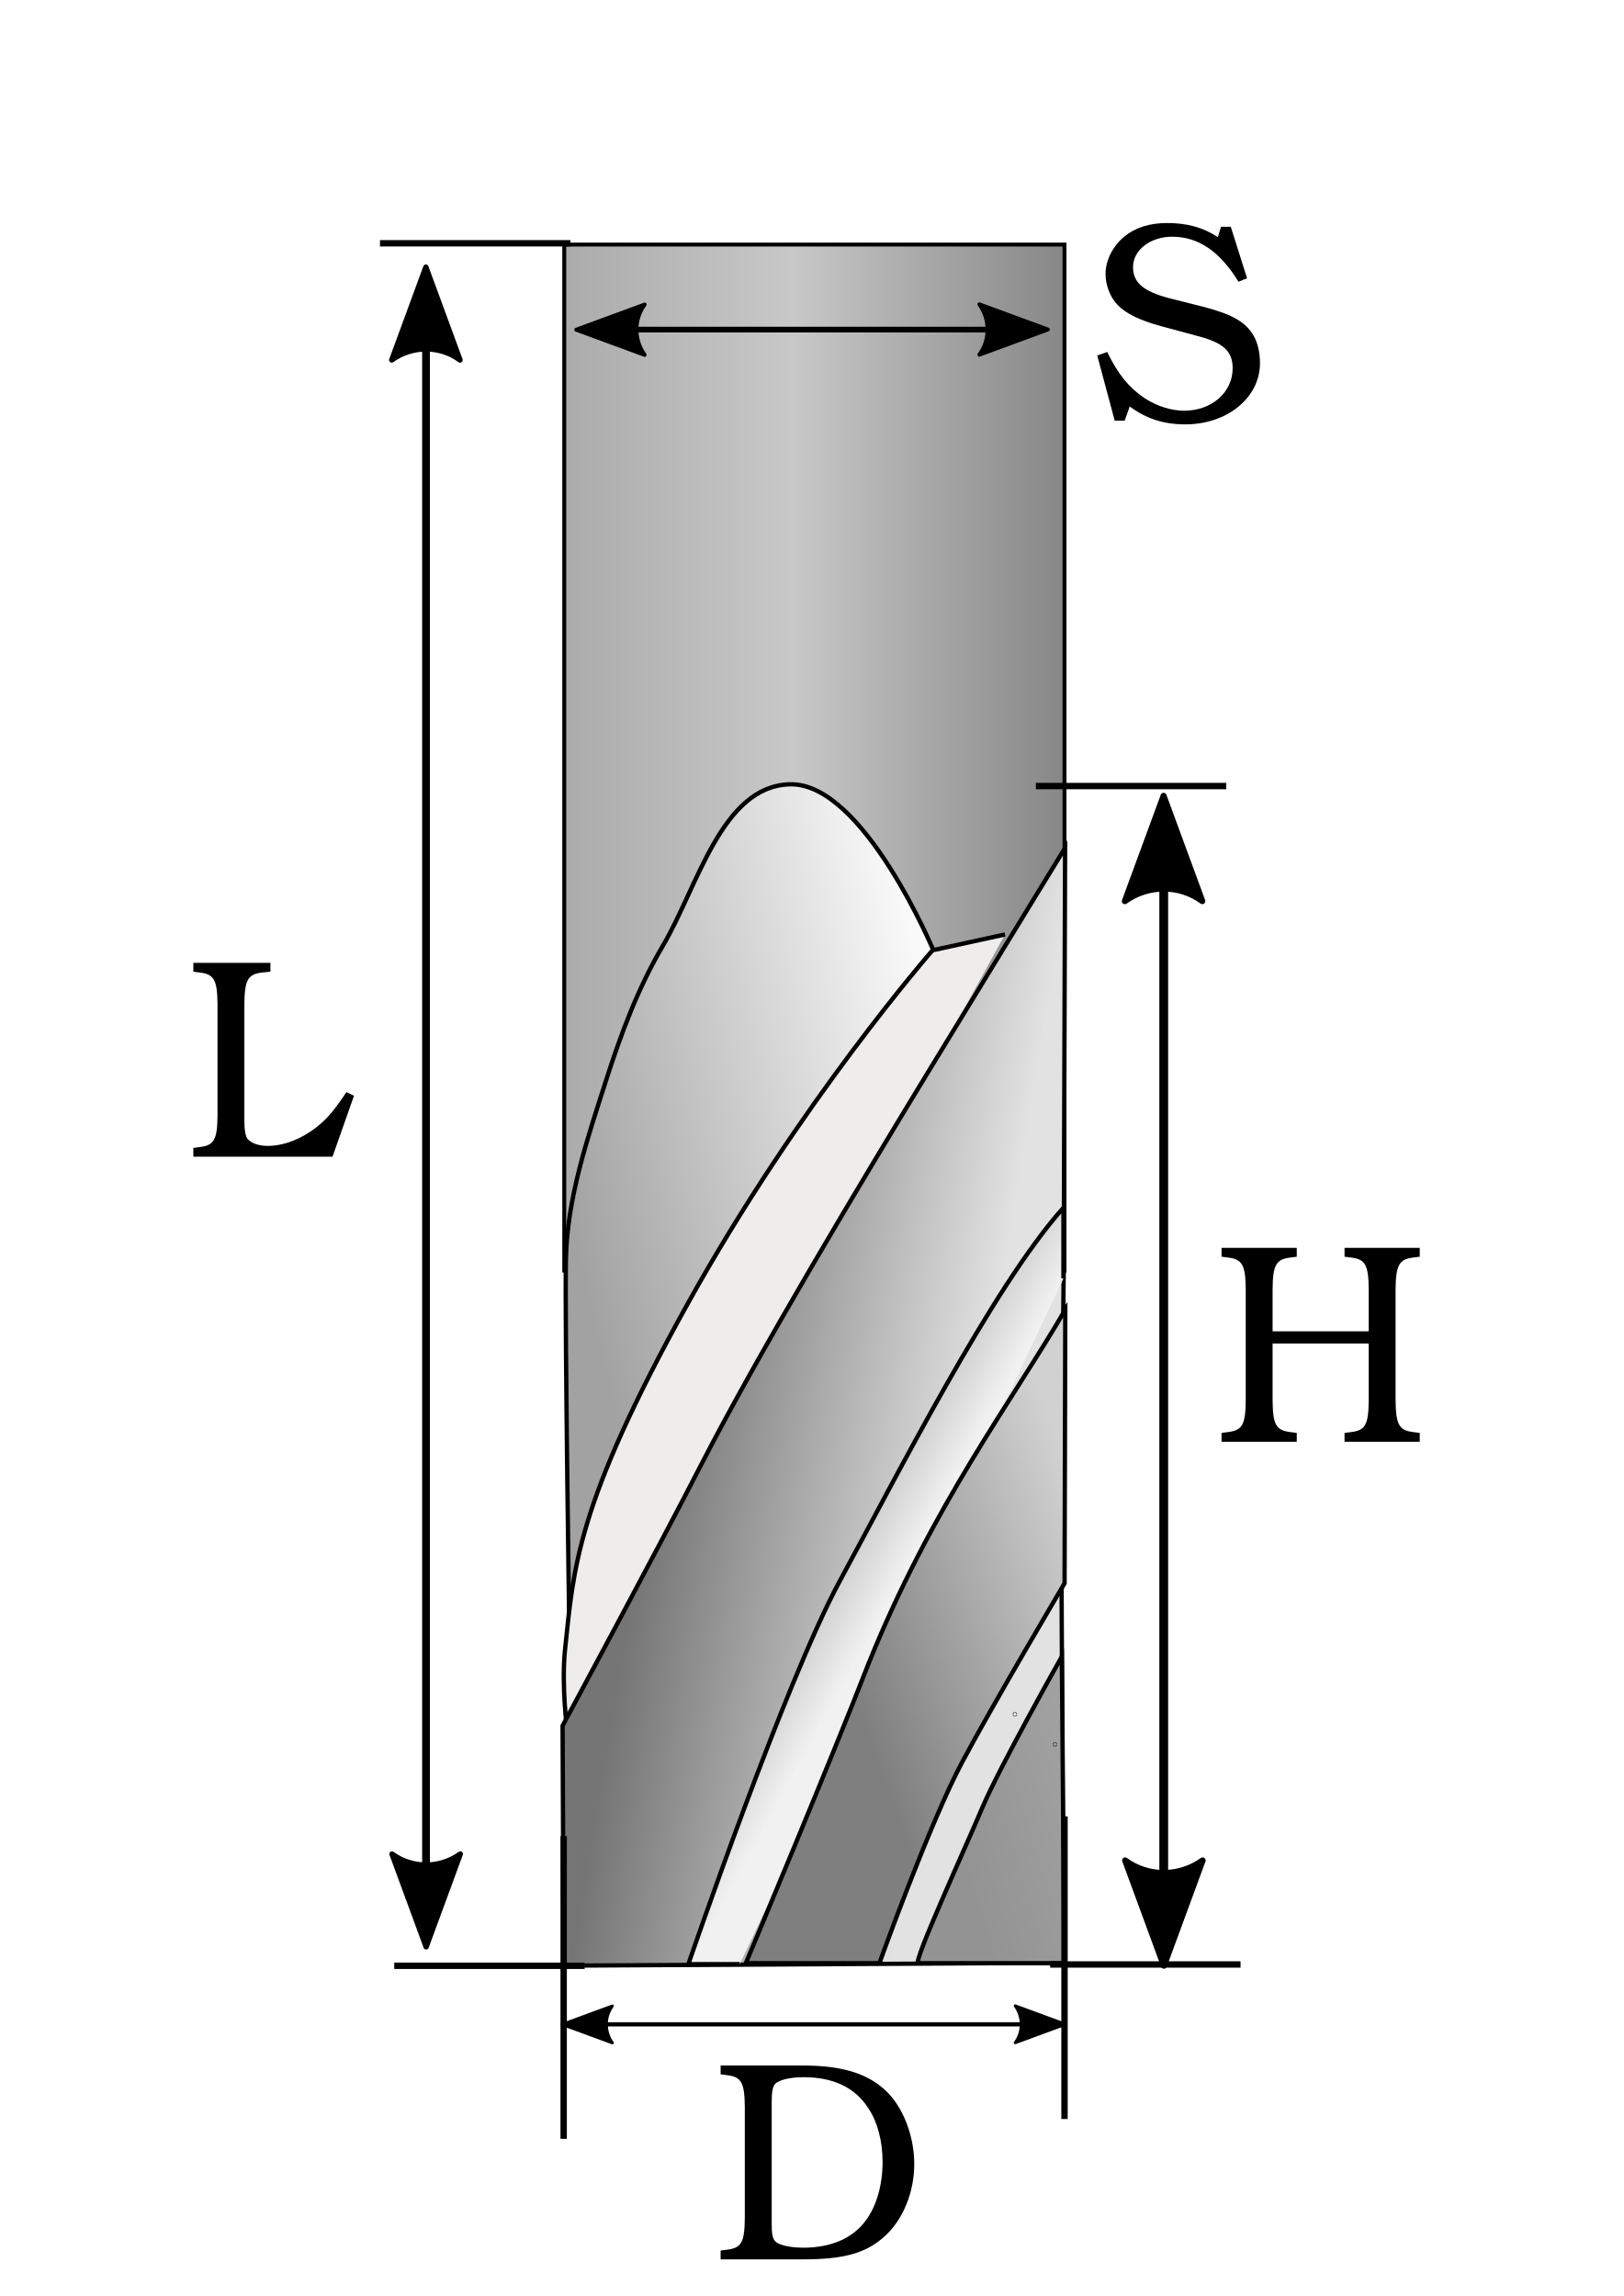
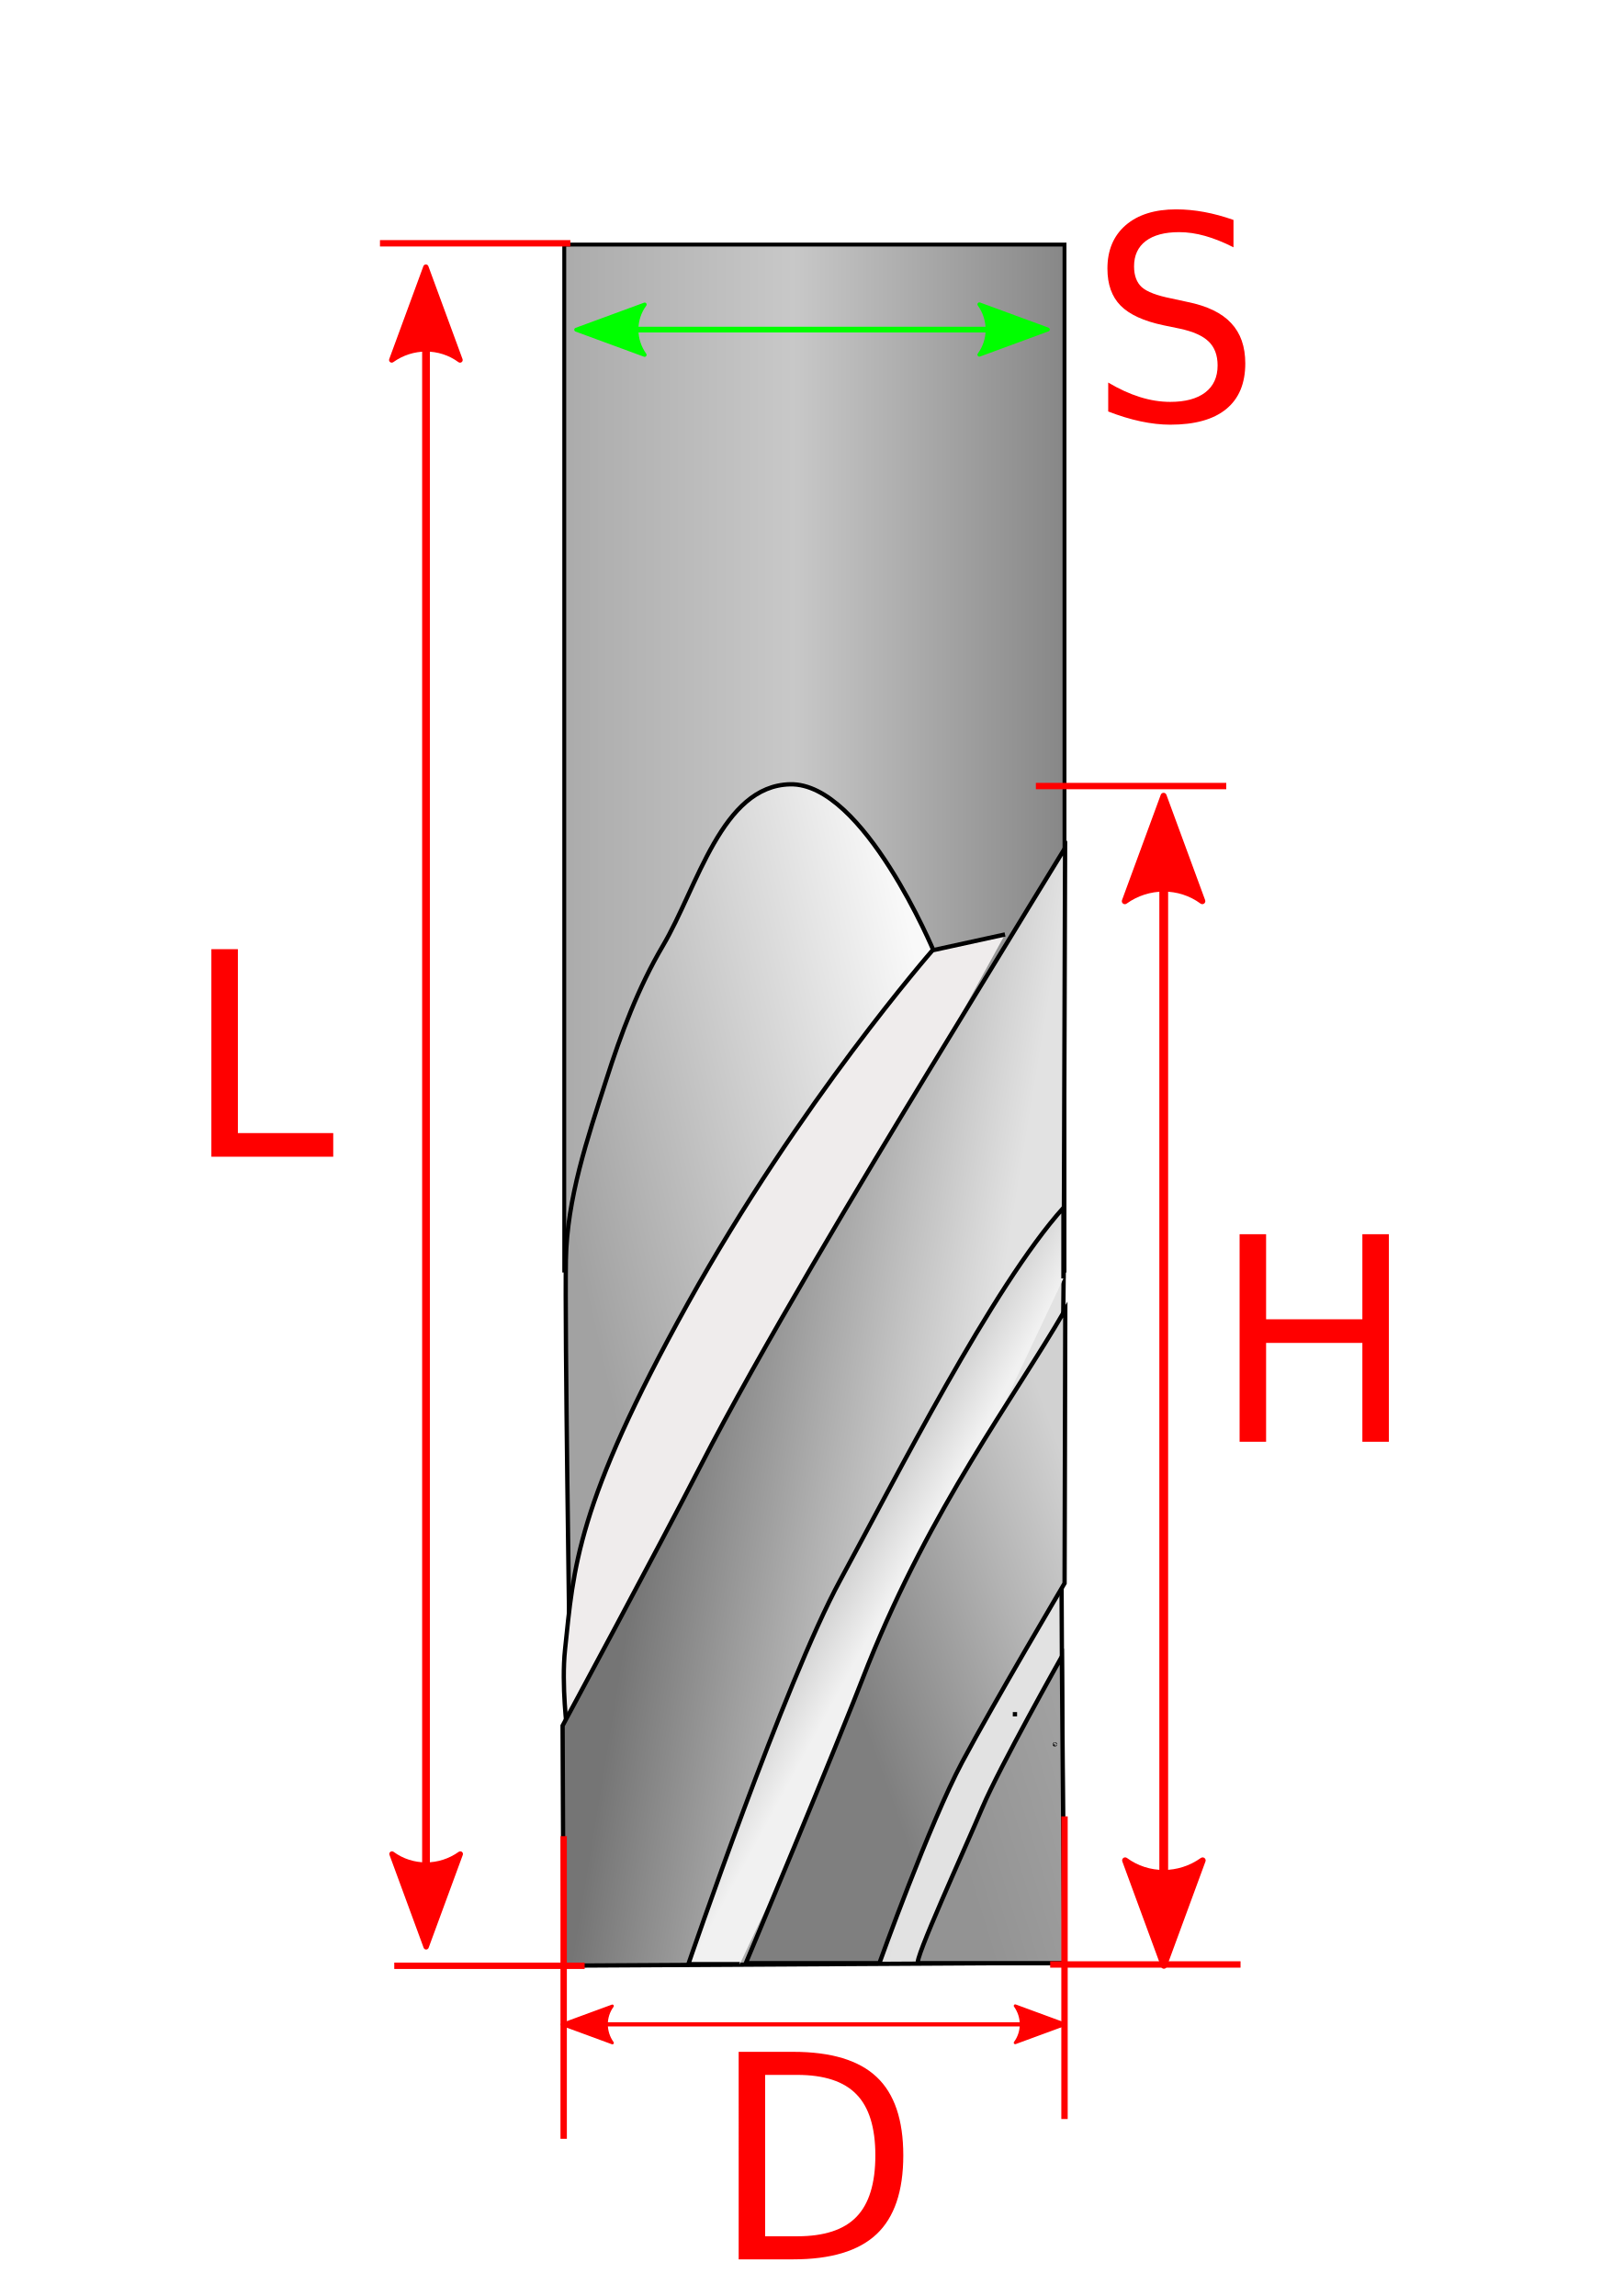
<svg xmlns="http://www.w3.org/2000/svg" xmlns:xlink="http://www.w3.org/1999/xlink" id="svg8" version="1.1" viewBox="0 0 210 297" height="297mm" width="210mm">
  <defs id="defs2">
    <marker style="overflow:visible" id="marker1185" refX="0" refY="0" orient="auto">
      <path transform="matrix(-1.1,0,0,-1.1,-1.1,0)" d="M 8.719,4.034 -2.207,0.016 8.719,-4.002 c -1.745,2.372 -1.735,5.617 -6e-7,8.035 z" style="fill:#000000;fill-opacity:1;fill-rule:evenodd;stroke:#000000;stroke-width:0.625;stroke-linejoin:round;stroke-opacity:1" id="path1183" />
    </marker>
    <marker style="overflow:visible" id="marker1181" refX="0" refY="0" orient="auto" viewBox="0 0 12.706 9.526" markerWidth="12.706" markerHeight="9.526" preserveAspectRatio="xMidYMid">
      <path transform="matrix(1.1,0,0,1.1,1.1,0)" d="M 8.719,4.034 -2.207,0.016 8.719,-4.002 c -1.745,2.372 -1.735,5.617 -6e-7,8.035 z" style="fill:#000000;fill-opacity:1;fill-rule:evenodd;stroke:#000000;stroke-width:0.625;stroke-linejoin:round;stroke-opacity:1" id="path1179" />
    </marker>
    <marker style="overflow:visible" id="marker1177" refX="0" refY="0" orient="auto" viewBox="0 0 12.706 9.526" markerWidth="12.706" markerHeight="9.526" preserveAspectRatio="xMidYMid">
      <path transform="matrix(-1.1,0,0,-1.1,-1.1,0)" d="M 8.719,4.034 -2.207,0.016 8.719,-4.002 c -1.745,2.372 -1.735,5.617 -6e-7,8.035 z" style="fill:#000000;fill-opacity:1;fill-rule:evenodd;stroke:#000000;stroke-width:0.625;stroke-linejoin:round;stroke-opacity:1" id="path1175" />
    </marker>
    <marker style="overflow:visible" id="marker1173" refX="0" refY="0" orient="auto">
      <path transform="matrix(1.1,0,0,1.1,1.1,0)" d="M 8.719,4.034 -2.207,0.016 8.719,-4.002 c -1.745,2.372 -1.735,5.617 -6e-7,8.035 z" style="fill:#000000;fill-opacity:1;fill-rule:evenodd;stroke:#000000;stroke-width:0.625;stroke-linejoin:round;stroke-opacity:1" id="path1171" />
    </marker>
    <marker style="overflow:visible" id="Arrow2Lend" refX="0" refY="0" orient="auto">
      <path transform="matrix(-1.1,0,0,-1.1,-1.1,0)" d="M 8.719,4.034 -2.207,0.016 8.719,-4.002 c -1.745,2.372 -1.735,5.617 -6e-7,8.035 z" style="fill:#000000;fill-opacity:1;fill-rule:evenodd;stroke:#000000;stroke-width:0.625;stroke-linejoin:round;stroke-opacity:1" id="path920" />
    </marker>
    <marker style="overflow:visible" id="Arrow2Lstart" refX="0" refY="0" orient="auto">
      <path transform="matrix(1.1,0,0,1.1,1.1,0)" d="M 8.719,4.034 -2.207,0.016 8.719,-4.002 c -1.745,2.372 -1.735,5.617 -6e-7,8.035 z" style="fill:#000000;fill-opacity:1;fill-rule:evenodd;stroke:#000000;stroke-width:0.625;stroke-linejoin:round;stroke-opacity:1" id="path917" />
    </marker>
    <marker style="overflow:visible" id="Arrow1Lstart" refX="0" refY="0" orient="auto">
      <path transform="matrix(0.8,0,0,0.8,10,0)" style="fill:#000000;fill-opacity:1;fill-rule:evenodd;stroke:#000000;stroke-width:1pt;stroke-opacity:1" d="M 0,0 5,-5 -12.5,0 5,5 Z" id="path899" />
    </marker>
    <marker style="overflow:visible" id="Arrow2Mstart" refX="0" refY="0" orient="auto">
      <path transform="scale(0.6)" d="M 8.719,4.034 -2.207,0.016 8.719,-4.002 c -1.745,2.372 -1.735,5.617 -6e-7,8.035 z" style="fill:#000000;fill-opacity:1;fill-rule:evenodd;stroke:#000000;stroke-width:0.625;stroke-linejoin:round;stroke-opacity:1" id="path923" />
    </marker>
    <marker style="overflow:visible" id="Arrow1Mend" refX="0" refY="0" orient="auto">
      <path transform="matrix(-0.4,0,0,-0.4,-4,0)" style="fill:#000000;fill-opacity:1;fill-rule:evenodd;stroke:#000000;stroke-width:1pt;stroke-opacity:1" d="M 0,0 5,-5 -12.5,0 5,5 Z" id="path908" />
    </marker>
    <marker style="overflow:visible" id="marker7497" refX="0" refY="0" orient="auto">
      <path transform="scale(-0.6)" d="M 8.719,4.034 -2.207,0.016 8.719,-4.002 c -1.745,2.372 -1.735,5.617 -6e-7,8.035 z" style="fill:#000025;fill-opacity:1;fill-rule:evenodd;stroke:#000025;stroke-width:0.625;stroke-linejoin:round;stroke-opacity:1" id="path7495" />
    </marker>
    <marker style="overflow:visible" id="marker7379" refX="0" refY="0" orient="auto">
      <path transform="matrix(0.4,0,0,0.4,4,0)" style="fill:#000025;fill-opacity:1;fill-rule:evenodd;stroke:#000025;stroke-width:1pt;stroke-opacity:1" d="M 0,0 5,-5 -12.5,0 5,5 Z" id="path7377" />
    </marker>
    <marker orient="auto" refY="0" refX="0" id="marker5480" style="overflow:visible">
      <path id="path5478" style="fill:#000000;fill-opacity:1;fill-rule:evenodd;stroke:#000000;stroke-width:0.625;stroke-linejoin:round;stroke-opacity:1" d="M 8.719,4.034 -2.207,0.016 8.719,-4.002 c -1.745,2.372 -1.735,5.617 -6e-7,8.035 z" transform="scale(-0.6)" />
    </marker>
    <marker orient="auto" refY="0" refX="0" id="marker5470" style="overflow:visible">
      <path id="path5468" style="fill:#000000;fill-opacity:1;fill-rule:evenodd;stroke:#000000;stroke-width:0.625;stroke-linejoin:round;stroke-opacity:1" d="M 8.719,4.034 -2.207,0.016 8.719,-4.002 c -1.745,2.372 -1.735,5.617 -6e-7,8.035 z" transform="scale(-0.6)" />
    </marker>
    <marker orient="auto" refY="0" refX="0" id="marker5220" style="overflow:visible">
      <path id="path5218" d="M 0,0 5,-5 -12.5,0 5,5 Z" style="fill:#000000;fill-opacity:1;fill-rule:evenodd;stroke:#000000;stroke-width:1pt;stroke-opacity:1" transform="matrix(0.4,0,0,0.4,4,0)" />
    </marker>
    <marker orient="auto" refY="0" refX="0" id="marker5210" style="overflow:visible">
      <path id="path5208" d="M 0,0 5,-5 -12.5,0 5,5 Z" style="fill:#000000;fill-opacity:1;fill-rule:evenodd;stroke:#000000;stroke-width:1pt;stroke-opacity:1" transform="matrix(0.4,0,0,0.4,4,0)" />
    </marker>
    <marker orient="auto" refY="0" refX="0" id="marker5072" style="overflow:visible">
      <path id="path5070" d="M 0,0 5,-5 -12.5,0 5,5 Z" style="fill:#000000;fill-opacity:1;fill-rule:evenodd;stroke:#000000;stroke-width:1pt;stroke-opacity:1" transform="matrix(-0.8,0,0,-0.8,-10,0)" />
    </marker>
    <marker orient="auto" refY="0" refX="0" id="marker5014" style="overflow:visible">
      <path id="path5012" d="M 0,0 5,-5 -12.5,0 5,5 Z" style="fill:#000000;fill-opacity:1;fill-rule:evenodd;stroke:#000000;stroke-width:1pt;stroke-opacity:1" transform="matrix(-0.8,0,0,-0.8,-10,0)" />
    </marker>
    <marker orient="auto" refY="0" refX="0" id="marker4968" style="overflow:visible">
      <path id="path4966" d="M 0,0 5,-5 -12.5,0 5,5 Z" style="fill:#000000;fill-opacity:1;fill-rule:evenodd;stroke:#000000;stroke-width:1pt;stroke-opacity:1" transform="matrix(-0.8,0,0,-0.8,-10,0)" />
    </marker>
    <marker orient="auto" refY="0" refX="0" id="marker4884" style="overflow:visible">
      <path id="path4882" d="M 0,0 5,-5 -12.5,0 5,5 Z" style="fill:#000000;fill-opacity:1;fill-rule:evenodd;stroke:#000000;stroke-width:1pt;stroke-opacity:1" transform="matrix(0.8,0,0,0.8,10,0)" />
    </marker>
    <marker orient="auto" refY="0" refX="0" id="marker4856" style="overflow:visible">
      <path id="path4854" d="M 0,0 5,-5 -12.5,0 5,5 Z" style="fill:#000000;fill-opacity:1;fill-rule:evenodd;stroke:#000000;stroke-width:1pt;stroke-opacity:1" transform="matrix(0.8,0,0,0.8,10,0)" />
    </marker>
    <marker orient="auto" refY="0" refX="0" id="marker4834" style="overflow:visible">
      <path id="path4832" d="M 0,0 5,-5 -12.5,0 5,5 Z" style="fill:#000000;fill-opacity:1;fill-rule:evenodd;stroke:#000000;stroke-width:1pt;stroke-opacity:1" transform="matrix(0.8,0,0,0.8,10,0)" />
    </marker>
    <marker orient="auto" refY="0" refX="0" id="marker5220-5" style="overflow:visible">
      <path id="path5218-3" d="M 0,0 5,-5 -12.5,0 5,5 Z" style="fill:#000000;fill-opacity:1;fill-rule:evenodd;stroke:#000000;stroke-width:1pt;stroke-opacity:1" transform="matrix(0.4,0,0,0.4,4,0)" />
    </marker>
    <marker orient="auto" refY="0" refX="0" id="marker5480-5" style="overflow:visible">
      <path id="path5478-7" style="fill:#000000;fill-opacity:1;fill-rule:evenodd;stroke:#000000;stroke-width:0.625;stroke-linejoin:round;stroke-opacity:1" d="M 8.719,4.034 -2.207,0.016 8.719,-4.002 c -1.745,2.372 -1.735,5.617 -6e-7,8.035 z" transform="scale(-0.6)" />
    </marker>
    <linearGradient xlink:href="#linearGradient12" id="linearGradient13" x1="69.705" y1="103.071" x2="134.928" y2="103.071" gradientUnits="userSpaceOnUse" gradientTransform="matrix(0.9970465,0,0,1.082342,2.950926,-91.05842)" />
    <linearGradient id="linearGradient12">
      <stop style="stop-color:#ababab;stop-opacity:1;" offset="0" id="stop12" />
      <stop style="stop-color:#c8c8c8;stop-opacity:1;" offset="0.461" id="stop14" />
      <stop style="stop-color:#878787;stop-opacity:1;" offset="1" id="stop13" />
    </linearGradient>
    <linearGradient xlink:href="#linearGradient1597" id="linearGradient1599" x1="87.436" y1="79.357" x2="111.229" y2="73.904" gradientUnits="userSpaceOnUse" gradientTransform="matrix(2.103853,0,0,2.103853,-115.8417,-114.4629)" />
    <linearGradient id="linearGradient1597">
      <stop style="stop-color:#a2a2a2;stop-opacity:1;" offset="0" id="stop1593" />
      <stop style="stop-color:#f9f9f9;stop-opacity:1;" offset="1" id="stop1595" />
    </linearGradient>
    <linearGradient xlink:href="#linearGradient2387" id="linearGradient2389" x1="96.293" y1="98.227" x2="115.444" y2="101.376" gradientUnits="userSpaceOnUse" gradientTransform="matrix(2.103853,0,0,2.103853,-115.8417,-114.4629)" />
    <linearGradient id="linearGradient2387">
      <stop style="stop-color:#757575;stop-opacity:1;" offset="0" id="stop2383" />
      <stop style="stop-color:#e2e2e2;stop-opacity:1;" offset="1" id="stop2385" />
    </linearGradient>
    <linearGradient xlink:href="#linearGradient3197" id="linearGradient3199" x1="111.118" y1="111.025" x2="106.312" y2="108.404" gradientUnits="userSpaceOnUse" gradientTransform="matrix(2.103853,0,0,2.103853,-115.8417,-114.4629)" />
    <linearGradient id="linearGradient3197">
      <stop style="stop-color:#f1f1f1;stop-opacity:1;" offset="0" id="stop3193" />
      <stop style="stop-color:#bcbcbc;stop-opacity:1;" offset="1" id="stop3195" />
    </linearGradient>
    <linearGradient xlink:href="#linearGradient3234" id="linearGradient3236" x1="112.845" y1="125.819" x2="123.962" y2="122.407" gradientUnits="userSpaceOnUse" gradientTransform="matrix(2.103853,0,0,2.103853,-115.8417,-114.4629)" />
    <linearGradient id="linearGradient3234">
      <stop style="stop-color:#939393;stop-opacity:1;" offset="0" id="stop3230" />
      <stop style="stop-color:#a6a6a6;stop-opacity:1;" offset="1" id="stop3232" />
    </linearGradient>
    <linearGradient xlink:href="#linearGradient3164" id="linearGradient3166" x1="105.298" y1="113.64" x2="121.385" y2="107.85" gradientUnits="userSpaceOnUse" gradientTransform="matrix(2.103853,0,0,2.103853,-115.8417,-114.4629)" />
    <linearGradient id="linearGradient3164">
      <stop style="stop-color:#7f7f7f;stop-opacity:1;" offset="0" id="stop3160" />
      <stop style="stop-color:#d1d1d1;stop-opacity:1;" offset="1" id="stop3162" />
    </linearGradient>
    <marker style="overflow:visible" id="marker1177-3" refX="0" refY="0" orient="auto">
      <path transform="matrix(-1.1,0,0,-1.1,-1.1,0)" d="M 8.719,4.034 -2.207,0.016 8.719,-4.002 c -1.745,2.372 -1.735,5.617 -6e-7,8.035 z" style="fill:#000000;fill-opacity:1;fill-rule:evenodd;stroke:#000000;stroke-width:0.625;stroke-linejoin:round;stroke-opacity:1" id="path1175-6" />
    </marker>
  </defs>
  <g transform="translate(0.1951014,82.18159)" id="layer1">
-     <rect style="fill:url(#linearGradient13);stroke:#000000;stroke-width:0.505;stroke-dasharray:none;stroke-opacity:1" id="rect11" width="64.699" height="132.719" x="72.782" y="-50.545" ry="0" />
+     <path id="rect11" style="fill:url(#linearGradient13);stroke:#000000;stroke-width:0.505" d="M 72.782,-50.545 H 137.481 V 82.174 H 72.782 Z" />
    <path style="fill:url(#linearGradient1599);fill-opacity:1;stroke:#000000;stroke-width:0.557px;stroke-linecap:butt;stroke-linejoin:miter;stroke-opacity:1" d="m 73.467,130.732 c 0,0 -0.621,-41.16 -0.473,-49.939 0.134,-7.963 2.795,-15.729 5.226,-23.314 1.91,-5.963 4.124,-11.913 7.309,-17.304 4.512,-7.639 7.604,-20.72 16.474,-20.904 9.532,-0.198 18.624,21.709 18.624,21.709" id="path718" />
    <path style="fill:#efecec;fill-opacity:1;stroke:#000000;stroke-width:0.557px;stroke-linecap:butt;stroke-linejoin:miter;stroke-opacity:1" d="m 73.178,141.824 c 0,0 -0.788,-6.003 -0.29,-10.673 1.114,-10.444 1.371,-18.602 15.861,-44.696 14.49,-26.094 31.663,-45.71 31.663,-45.71 l 9.375,-2.049" id="path716" />
    <path style="fill:url(#linearGradient2389);fill-opacity:1;stroke:#000000;stroke-width:0.557px;stroke-linecap:butt;stroke-linejoin:miter;stroke-opacity:1" d="m 90.354,107.55 c -5.378,10.484 -17.787,33.496 -17.787,33.496 l 0.133,31.04 64.64,-0.367 -0.284,-57.961 0.324,-31.891 0.177,-54.369 c 0,0 -7.086,11.566 -17.347,28.394 -8.667,14.216 -22.258,36.843 -29.857,51.658 z" id="path726" />
    <path style="fill:url(#linearGradient3199);fill-opacity:1;stroke:#000000;stroke-width:0.557px;stroke-linecap:butt;stroke-linejoin:miter;stroke-opacity:1" d="m 137.344,83.191 v -9.144 c -9.143,10.162 -21.706,35.01 -28.869,48.174 -7.162,13.164 -19.644,49.674 -19.644,49.674 h 6.659" id="path728-3" />
    <path style="fill:url(#linearGradient3236);fill-opacity:1;stroke:#000000;stroke-width:0.557px;stroke-linecap:butt;stroke-linejoin:miter;stroke-opacity:1" d="m 126.871,151.607 c -2.155,5.107 -9.057,20.163 -8.313,20.163 h 18.902 l -0.322,-39.676 c 0,0 -8.112,14.406 -10.266,19.513 z" id="path732" />
    <path style="fill:url(#linearGradient3166);fill-opacity:1;stroke:#000000;stroke-width:0.557px;stroke-linecap:butt;stroke-linejoin:miter;stroke-opacity:1" d="m 96.267,171.766 c 0,0 11.411,-27.204 15.84,-38.677 8.239,-20.461 18.661,-34.124 25.475,-45.859 l -0.091,35.393 c 0,0 -9.038,15.254 -13.236,23.115 -4.198,7.862 -10.715,26.028 -10.715,26.028 z" id="path728" />
-     <circle id="path948" style="fill:#e33636;stroke:#000000;stroke-width:0.557" cx="131.069" cy="139.563" r="0.001" />
-     <circle id="path950" style="fill:#e33636;stroke:#000000;stroke-width:0.557" cx="136.237" cy="143.464" r="0.001" />
-     <path id="path4538" d="m 137.482,191.924 v -39.147" style="fill:none;stroke:#000000;stroke-width:0.824;stroke-linecap:butt;stroke-linejoin:miter;stroke-miterlimit:4;stroke-dasharray:none;stroke-opacity:1" />
-     <g id="path4542">
-       <path style="color:#000000;fill:#000000;-inkscape-stroke:none" d="m 75.305,-39.914 v 0.738 h 59.045 v -0.738 z" id="path68416" />
-       <g id="g68398">
-         <g id="path68408">
-           <path style="color:#000000;fill:#000000;fill-rule:evenodd;stroke-width:0.506;stroke-linejoin:round;-inkscape-stroke:none" d="m 126.475,-42.813 8.852,3.255 -8.852,3.255 c 1.414,-1.922 1.406,-4.551 0,-6.511 z" id="path68412" />
-           <path style="color:#000000;fill:#000000;fill-rule:evenodd;stroke-linejoin:round;-inkscape-stroke:none" d="m 126.562,-43.051 a 0.253,0.253 0 0 0 -0.293,0.385 c 1.344,1.872 1.351,4.38 0.002,6.213 a 0.253,0.253 0 0 0 0.291,0.389 l 8.854,-3.256 a 0.253,0.253 0 0 0 0,-0.475 z m 0.422,0.693 7.611,2.799 -7.604,2.797 c 0.978,-1.741 0.97,-3.834 -0.008,-5.596 z" id="path68414" />
-         </g>
-         <g id="path68400">
-           <path style="color:#000000;fill:#000000;fill-rule:evenodd;stroke-width:0.506;stroke-linejoin:round;-inkscape-stroke:none" d="m 83.18,-36.277 -8.852,-3.255 8.852,-3.255 c -1.414,1.922 -1.406,4.551 0,6.511 z" id="path68404" />
-           <path style="color:#000000;fill:#000000;fill-rule:evenodd;stroke-linejoin:round;-inkscape-stroke:none" d="m 83.092,-43.025 -8.852,3.256 a 0.253,0.253 0 0 0 0,0.475 l 8.852,3.256 a 0.253,0.253 0 0 0 0.293,-0.385 c -1.344,-1.872 -1.349,-4.38 0,-6.213 a 0.253,0.253 0 0 0 -0.293,-0.389 z m -0.428,0.699 c -0.977,1.74 -0.971,3.832 0.006,5.594 l -7.611,-2.799 z" id="path68406" />
+     <path id="path948" style="fill:#e33636;stroke:#000000;stroke-width:0.557" d="m 131.07,139.563 a 5.4124615e-4,5.4124615e-4 0 0 1 -5.4e-4,5.4e-4 5.4124615e-4,5.4124615e-4 0 0 1 -5.4e-4,-5.4e-4 5.4124615e-4,5.4124615e-4 0 0 1 5.4e-4,-5.5e-4 5.4124615e-4,5.4124615e-4 0 0 1 5.4e-4,5.5e-4 z" />
+     <path id="path950" style="fill:#e33636;stroke:#000000;stroke-width:0.557" d="m 136.238,143.464 a 5.4124615e-4,5.4124615e-4 0 0 1 -5.5e-4,5.5e-4 5.4124615e-4,5.4124615e-4 0 0 1 -5.4e-4,-5.5e-4 5.4124615e-4,5.4124615e-4 0 0 1 5.4e-4,-5.4e-4 5.4124615e-4,5.4124615e-4 0 0 1 5.5e-4,5.4e-4 z" />
+     <g id="dim-shank_diameter">
+       <g id="path4542">
+         <path style="color:#000000;fill:#00ff00;-inkscape-stroke:none" d="m 75.305,-39.914 v 0.738 h 59.045 v -0.738 z" id="path68416" />
+         <g id="g68398">
+           <g id="path68408">
+             <path style="color:#000000;fill:#00ff00;fill-rule:evenodd;stroke-width:0.506;stroke-linejoin:round;-inkscape-stroke:none" d="m 126.475,-42.813 8.852,3.255 -8.852,3.255 c 1.414,-1.922 1.406,-4.551 0,-6.511 z" id="path68412" />
+             <path style="color:#000000;fill:#00ff00;fill-rule:evenodd;stroke-linejoin:round;-inkscape-stroke:none" d="m 126.562,-43.051 a 0.253,0.253 0 0 0 -0.293,0.385 c 1.344,1.872 1.351,4.38 0.002,6.213 a 0.253,0.253 0 0 0 0.291,0.389 l 8.854,-3.256 a 0.253,0.253 0 0 0 0,-0.475 z m 0.422,0.693 7.611,2.799 -7.604,2.797 c 0.978,-1.741 0.97,-3.834 -0.008,-5.596 z" id="path68414" />
+           </g>
+           <g id="path68400">
+             <path style="color:#000000;fill:#00ff00;fill-rule:evenodd;stroke-width:0.506;stroke-linejoin:round;-inkscape-stroke:none" d="m 83.18,-36.277 -8.852,-3.255 8.852,-3.255 c -1.414,1.922 -1.406,4.551 0,6.511 z" id="path68404" />
+             <path style="color:#000000;fill:#00ff00;fill-rule:evenodd;stroke-linejoin:round;-inkscape-stroke:none" d="m 83.092,-43.025 -8.852,3.256 a 0.253,0.253 0 0 0 0,0.475 l 8.852,3.256 a 0.253,0.253 0 0 0 0.293,-0.385 c -1.344,-1.872 -1.349,-4.38 0,-6.213 a 0.253,0.253 0 0 0 -0.293,-0.389 z m -0.428,0.699 c -0.977,1.74 -0.971,3.832 0.006,5.594 l -7.611,-2.799 z" id="path68406" />
+           </g>
        </g>
      </g>
+       <g aria-label="S" transform="scale(0.9713161,1.029531)" id="shank_diameter" style="font-size:35.771px;line-height:1.25;font-family:'DejaVu Sans';-inkscape-font-specification:'DejaVu Sans, Normal';letter-spacing:0px;word-spacing:0px;fill:#ff0000;stroke-width:3.354">
+         <path d="m 164.042,-52.193 v 3.441 q -2.009,-0.961 -3.79,-1.432 -1.782,-0.472 -3.441,-0.472 -2.882,0 -4.454,1.118 -1.554,1.118 -1.554,3.179 0,1.729 1.03,2.62 1.048,0.873 3.947,1.415 l 2.131,0.437 q 3.947,0.751 5.816,2.655 1.886,1.886 1.886,5.065 0,3.79 -2.55,5.746 -2.533,1.956 -7.441,1.956 -1.851,0 -3.947,-0.419 -2.078,-0.419 -4.314,-1.24 v -3.633 q 2.148,1.205 4.209,1.816 2.061,0.611 4.052,0.611 3.022,0 4.663,-1.188 1.642,-1.188 1.642,-3.388 0,-1.921 -1.188,-3.004 -1.17,-1.083 -3.86,-1.624 l -2.148,-0.419 q -3.947,-0.786 -5.711,-2.463 -1.764,-1.677 -1.764,-4.663 0,-3.458 2.428,-5.449 2.445,-1.991 6.724,-1.991 1.834,0 3.738,0.332 1.904,0.332 3.895,0.996 z" id="path146" />
+       </g>
    </g>
-     <g id="path4548">
-       <path style="color:#000000;fill:#000000;-inkscape-stroke:none" d="m 73.229,179.408 v 0.541 h 63.658 v -0.541 z" id="path68506" />
-       <g id="g68488">
-         <g id="path68498">
-           <path style="color:#000000;fill:#000000;fill-rule:evenodd;stroke-width:0.372;stroke-linejoin:round;-inkscape-stroke:none" d="m 131.105,177.28 6.5,2.39 -6.5,2.39 c 1.038,-1.411 1.032,-3.342 1e-5,-4.78 z" id="path68502" />
-           <path style="color:#000000;fill:#000000;fill-rule:evenodd;stroke-linejoin:round;-inkscape-stroke:none" d="m 131.168,177.105 a 0.186,0.186 0 0 0 -0.215,0.283 c 0.987,1.375 0.992,3.215 0.002,4.561 a 0.186,0.186 0 0 0 0.213,0.285 l 6.5,-2.391 a 0.186,0.186 0 0 0 0,-0.348 z m 0.221,0.477 5.68,2.088 -5.68,2.088 c 0.757,-1.303 0.754,-2.856 0,-4.176 z" id="path68504" />
-         </g>
-         <g id="path68490">
-           <path style="color:#000000;fill:#000000;fill-rule:evenodd;stroke-width:0.372;stroke-linejoin:round;-inkscape-stroke:none" d="m 79.009,182.079 -6.5,-2.39 6.5,-2.39 c -1.038,1.411 -1.032,3.342 0,4.78 z" id="path68494" />
-           <path style="color:#000000;fill:#000000;fill-rule:evenodd;stroke-linejoin:round;-inkscape-stroke:none" d="m 78.945,177.125 -6.5,2.389 a 0.186,0.186 0 0 0 0,0.35 l 6.5,2.391 a 0.186,0.186 0 0 0 0.215,-0.283 c -0.987,-1.375 -0.992,-3.217 -0.002,-4.562 a 0.186,0.186 0 0 0 -0.213,-0.283 z m -0.221,0.477 c -0.756,1.302 -0.753,2.854 0,4.174 l -5.676,-2.088 z" id="path68496" />
+     <g id="dim-diameter">
+       <path id="path4538" d="m 137.482,191.924 v -39.147" style="fill:none;stroke:#ff0000;stroke-width:0.824;stroke-linecap:butt;stroke-linejoin:miter;stroke-miterlimit:4;stroke-dasharray:none;stroke-opacity:1" />
+       <g id="path4548">
+         <path style="color:#000000;fill:#ff0000;-inkscape-stroke:none" d="m 73.229,179.408 v 0.541 h 63.658 v -0.541 z" id="path68506" />
+         <g id="g68488">
+           <g id="path68498">
+             <path style="color:#000000;fill:#ff0000;fill-rule:evenodd;stroke-width:0.372;stroke-linejoin:round;-inkscape-stroke:none" d="m 131.105,177.28 6.5,2.39 -6.5,2.39 c 1.038,-1.411 1.032,-3.342 1e-5,-4.78 z" id="path68502" />
+             <path style="color:#000000;fill:#ff0000;fill-rule:evenodd;stroke-linejoin:round;-inkscape-stroke:none" d="m 131.168,177.105 a 0.186,0.186 0 0 0 -0.215,0.283 c 0.987,1.375 0.992,3.215 0.002,4.561 a 0.186,0.186 0 0 0 0.213,0.285 l 6.5,-2.391 a 0.186,0.186 0 0 0 0,-0.348 z m 0.221,0.477 5.68,2.088 -5.68,2.088 c 0.757,-1.303 0.754,-2.856 0,-4.176 z" id="path68504" />
+           </g>
+           <g id="path68490">
+             <path style="color:#000000;fill:#ff0000;fill-rule:evenodd;stroke-width:0.372;stroke-linejoin:round;-inkscape-stroke:none" d="m 79.009,182.079 -6.5,-2.39 6.5,-2.39 c -1.038,1.411 -1.032,3.342 0,4.78 z" id="path68494" />
+             <path style="color:#000000;fill:#ff0000;fill-rule:evenodd;stroke-linejoin:round;-inkscape-stroke:none" d="m 78.945,177.125 -6.5,2.389 a 0.186,0.186 0 0 0 0,0.35 l 6.5,2.391 a 0.186,0.186 0 0 0 0.215,-0.283 c -0.987,-1.375 -0.992,-3.217 -0.002,-4.562 a 0.186,0.186 0 0 0 -0.213,-0.283 z m -0.221,0.477 c -0.756,1.302 -0.753,2.854 0,4.174 l -5.676,-2.088 z" id="path68496" />
+           </g>
        </g>
      </g>
+       <g aria-label="D" transform="scale(0.9713161,1.029531)" id="diameter" style="font-size:35.771px;line-height:1.25;font-family:'DejaVu Sans';-inkscape-font-specification:'DejaVu Sans, Normal';letter-spacing:0px;word-spacing:0px;fill:#ff0000;stroke-width:3.354">
+         <path d="m 101.683,180.876 v 20.278 h 4.262 q 5.397,0 7.895,-2.445 2.515,-2.445 2.515,-7.72 0,-5.24 -2.515,-7.668 -2.498,-2.445 -7.895,-2.445 z m -3.528,-2.899 h 7.248 q 7.58,0 11.126,3.161 3.546,3.144 3.546,9.851 0,6.742 -3.563,9.903 -3.563,3.161 -11.108,3.161 h -7.248 z" id="path149" />
+       </g>
+       <path id="path4538-8" d="m 72.707,194.484 v -39.147" style="fill:none;stroke:#ff0000;stroke-width:0.824;stroke-linecap:butt;stroke-linejoin:miter;stroke-miterlimit:4;stroke-dasharray:none;stroke-opacity:1" />
    </g>
-     <text transform="scale(0.9713161,1.029531)" id="shank_diameter" y="-26.972" x="144.899" style="font-style:normal;font-variant:normal;font-weight:normal;font-stretch:normal;font-size:35.771px;line-height:1.25;font-family:'URW Bookman L';-inkscape-font-specification:'URW Bookman L, Normal';font-variant-ligatures:normal;font-variant-caps:normal;font-variant-numeric:normal;font-feature-settings:normal;text-align:start;letter-spacing:0px;word-spacing:0px;writing-mode:lr-tb;text-anchor:start;fill:#000000;fill-opacity:1;stroke:none;stroke-width:3.354" xml:space="preserve">
-       <tspan style="font-style:normal;font-variant:normal;font-weight:normal;font-stretch:normal;font-size:35.771px;font-family:'URW Bookman L';-inkscape-font-specification:'URW Bookman L, Normal';font-variant-ligatures:normal;font-variant-caps:normal;font-variant-numeric:normal;font-feature-settings:normal;text-align:start;writing-mode:lr-tb;text-anchor:start;stroke-width:3.354" y="-26.972" x="144.899" id="tspan5678">S</tspan>
-     </text>
-     <text transform="scale(0.9713161,1.029531)" id="diameter" y="204.054" x="94.644" style="font-style:normal;font-variant:normal;font-weight:normal;font-stretch:normal;font-size:35.771px;line-height:1.25;font-family:'URW Bookman L';-inkscape-font-specification:'URW Bookman L, Normal';font-variant-ligatures:normal;font-variant-caps:normal;font-variant-numeric:normal;font-feature-settings:normal;text-align:start;letter-spacing:0px;word-spacing:0px;writing-mode:lr-tb;text-anchor:start;fill:#000000;fill-opacity:1;stroke:none;stroke-width:3.354" xml:space="preserve">
-       <tspan style="font-style:normal;font-variant:normal;font-weight:normal;font-stretch:normal;font-size:35.771px;font-family:'URW Bookman L';-inkscape-font-specification:'URW Bookman L, Normal';font-variant-ligatures:normal;font-variant-caps:normal;font-variant-numeric:normal;font-feature-settings:normal;text-align:start;writing-mode:lr-tb;text-anchor:start;stroke-width:3.354" y="204.054" x="94.644" id="tspan5690">D</tspan>
-     </text>
-     <text transform="scale(0.9713161,1.029531)" id="cutting_edge_height" y="101.325" x="161.345" style="font-style:normal;font-variant:normal;font-weight:normal;font-stretch:normal;font-size:35.771px;line-height:1.25;font-family:'URW Bookman L';-inkscape-font-specification:'URW Bookman L, Normal';font-variant-ligatures:normal;font-variant-caps:normal;font-variant-numeric:normal;font-feature-settings:normal;text-align:start;letter-spacing:0px;word-spacing:0px;writing-mode:lr-tb;text-anchor:start;fill:#000000;fill-opacity:1;stroke:none;stroke-width:3.354" xml:space="preserve">
-       <tspan style="stroke-width:3.354" y="101.325" x="161.345" id="tspan10475">H</tspan>
-       <tspan style="stroke-width:3.354" id="tspan895" y="146.038" x="161.345" />
-     </text>
-     <path id="path4538-8" d="m 72.707,194.484 v -39.147" style="fill:none;stroke:#000000;stroke-width:0.824;stroke-linecap:butt;stroke-linejoin:miter;stroke-miterlimit:4;stroke-dasharray:none;stroke-opacity:1" />
-     <g id="path897">
-       <path style="color:#000000;fill:#000000;-inkscape-stroke:none" d="M 149.748,22.268 V 170.592 h 1.135 V 22.268 Z" id="path68476" />
-       <g id="g68458">
-         <g id="path68468">
-           <path style="color:#000000;fill:#000000;fill-rule:evenodd;stroke-width:0.78;stroke-linejoin:round;-inkscape-stroke:none" d="m 155.346,158.47 -5.011,13.628 -5.011,-13.628 c 2.959,2.177 7.007,2.165 10.023,0 z" id="path68472" />
-           <path style="color:#000000;fill:#000000;fill-rule:evenodd;stroke-linejoin:round;-inkscape-stroke:none" d="m 155.434,158.09 a 0.39,0.39 0 0 0 -0.314,0.062 c -2.882,2.069 -6.743,2.08 -9.564,0.004 a 0.39,0.39 0 0 0 -0.598,0.449 l 5.012,13.627 a 0.39,0.39 0 0 0 0.732,0 l 5.012,-13.627 a 0.39,0.39 0 0 0 -0.279,-0.516 z m -0.791,1.166 -4.307,11.711 -4.305,-11.703 c 2.679,1.505 5.9,1.496 8.611,-0.008 z" id="path68474" />
-         </g>
-         <g id="path68460">
-           <path style="color:#000000;fill:#000000;fill-rule:evenodd;stroke-width:0.78;stroke-linejoin:round;-inkscape-stroke:none" d="m 145.284,34.39 5.011,-13.628 5.011,13.628 c -2.959,-2.177 -7.007,-2.165 -10.023,-1e-6 z" id="path68464" />
-           <path style="color:#000000;fill:#000000;fill-rule:evenodd;stroke-linejoin:round;-inkscape-stroke:none" d="m 150.295,20.371 a 0.39,0.39 0 0 0 -0.365,0.256 l -5.012,13.629 a 0.39,0.39 0 0 0 0.594,0.451 c 2.882,-2.069 6.743,-2.08 9.564,-0.004 a 0.39,0.39 0 0 0 0.596,-0.447 l -5.012,-13.629 a 0.39,0.39 0 0 0 -0.365,-0.256 z m 0,1.52 4.305,11.705 c -2.679,-1.505 -5.901,-1.495 -8.613,0.01 z" id="path68466" />
+     <g id="dim-cutting_edge_height">
+       <g aria-label="H" transform="scale(0.9713161,1.029531)" id="cutting_edge_height" style="font-size:35.771px;line-height:1.25;font-family:'DejaVu Sans';-inkscape-font-specification:'DejaVu Sans, Normal';letter-spacing:0px;word-spacing:0px;fill:#ff0000;stroke-width:3.354">
+         <path d="m 164.856,75.248 h 3.528 v 10.689 h 12.82 V 75.248 h 3.528 v 26.077 h -3.528 V 88.906 h -12.82 v 12.418 h -3.528 z" id="path152" />
+       </g>
+       <g id="path897">
+         <path style="color:#000000;fill:#ff0000;-inkscape-stroke:none" d="M 149.748,22.268 V 170.592 h 1.135 V 22.268 Z" id="path68476" />
+         <g id="g68458">
+           <g id="path68468">
+             <path style="color:#000000;fill:#ff0000;fill-rule:evenodd;stroke-width:0.78;stroke-linejoin:round;-inkscape-stroke:none" d="m 155.346,158.47 -5.011,13.628 -5.011,-13.628 c 2.959,2.177 7.007,2.165 10.023,0 z" id="path68472" />
+             <path style="color:#000000;fill:#ff0000;fill-rule:evenodd;stroke-linejoin:round;-inkscape-stroke:none" d="m 155.434,158.09 a 0.39,0.39 0 0 0 -0.314,0.062 c -2.882,2.069 -6.743,2.08 -9.564,0.004 a 0.39,0.39 0 0 0 -0.598,0.449 l 5.012,13.627 a 0.39,0.39 0 0 0 0.732,0 l 5.012,-13.627 a 0.39,0.39 0 0 0 -0.279,-0.516 z m -0.791,1.166 -4.307,11.711 -4.305,-11.703 c 2.679,1.505 5.9,1.496 8.611,-0.008 z" id="path68474" />
+           </g>
+           <g id="path68460">
+             <path style="color:#000000;fill:#ff0000;fill-rule:evenodd;stroke-width:0.78;stroke-linejoin:round;-inkscape-stroke:none" d="m 145.284,34.39 5.011,-13.628 5.011,13.628 c -2.959,-2.177 -7.007,-2.165 -10.023,-1e-6 z" id="path68464" />
+             <path style="color:#000000;fill:#ff0000;fill-rule:evenodd;stroke-linejoin:round;-inkscape-stroke:none" d="m 150.295,20.371 a 0.39,0.39 0 0 0 -0.365,0.256 l -5.012,13.629 a 0.39,0.39 0 0 0 0.594,0.451 c 2.882,-2.069 6.743,-2.08 9.564,-0.004 a 0.39,0.39 0 0 0 0.596,-0.447 L 150.66,20.627 A 0.39,0.39 0 0 0 150.295,20.371 Z m 0,1.52 4.305,11.705 c -2.679,-1.505 -5.901,-1.495 -8.613,0.01 z" id="path68466" />
+           </g>
        </g>
      </g>
+       <path id="path1187" d="m 133.778,19.499 h 24.622" style="fill:none;stroke:#ff0000;stroke-width:0.824;stroke-linecap:butt;stroke-linejoin:miter;stroke-miterlimit:4;stroke-dasharray:none;stroke-opacity:1" />
+       <path id="path1189" d="m 135.627,171.933 h 24.622" style="fill:none;stroke:#ff0000;stroke-width:0.824;stroke-linecap:butt;stroke-linejoin:miter;stroke-miterlimit:4;stroke-dasharray:none;stroke-opacity:1" />
    </g>
-     <path id="path1187" d="m 133.778,19.499 h 24.622" style="fill:none;stroke:#000000;stroke-width:0.824;stroke-linecap:butt;stroke-linejoin:miter;stroke-miterlimit:4;stroke-dasharray:none;stroke-opacity:1" />
-     <path id="path1189" d="m 135.627,171.933 h 24.622" style="fill:none;stroke:#000000;stroke-width:0.824;stroke-linecap:butt;stroke-linejoin:miter;stroke-miterlimit:4;stroke-dasharray:none;stroke-opacity:1" />
-     <text transform="scale(0.9713161,1.029531)" id="length" y="65.511" x="24.434" style="font-style:normal;font-variant:normal;font-weight:normal;font-stretch:normal;font-size:35.771px;line-height:1.25;font-family:'URW Bookman L';-inkscape-font-specification:'URW Bookman L, Normal';font-variant-ligatures:normal;font-variant-caps:normal;font-variant-numeric:normal;font-feature-settings:normal;text-align:start;letter-spacing:0px;word-spacing:0px;writing-mode:lr-tb;text-anchor:start;fill:#000000;fill-opacity:1;stroke:none;stroke-width:3.354" xml:space="preserve">L</text>
-     <g id="path448">
-       <path style="color:#000000;fill:#000000;-inkscape-stroke:none" d="M 54.402,-46.301 V 168.328 h 1 V -46.301 Z" id="path68446" />
-       <g id="g68428">
-         <g id="path68438">
-           <path style="color:#000000;fill:#000000;fill-rule:evenodd;stroke-width:0.688;stroke-linejoin:round;-inkscape-stroke:none" d="m 59.339,157.637 -4.419,12.018 -4.419,-12.018 c 2.609,1.92 6.179,1.909 8.839,0 z" id="path68442" />
-           <path style="color:#000000;fill:#000000;fill-rule:evenodd;stroke-linejoin:round;-inkscape-stroke:none" d="m 59.416,157.303 a 0.344,0.344 0 0 0 -0.277,0.055 c -2.542,1.824 -5.947,1.833 -8.436,0.002 a 0.344,0.344 0 0 0 -0.525,0.396 l 4.418,12.018 a 0.344,0.344 0 0 0 0.646,0 l 4.42,-12.018 a 0.344,0.344 0 0 0 -0.246,-0.453 z m -0.699,1.027 -3.799,10.328 -3.795,-10.32 c 2.362,1.327 5.202,1.318 7.594,-0.008 z" id="path68444" />
-         </g>
-         <g id="path68430">
-           <path style="color:#000000;fill:#000000;fill-rule:evenodd;stroke-width:0.688;stroke-linejoin:round;-inkscape-stroke:none" d="m 50.464,-35.611 4.419,-12.018 4.419,12.018 c -2.609,-1.92 -6.179,-1.909 -8.839,0 z" id="path68434" />
-           <path style="color:#000000;fill:#000000;fill-rule:evenodd;stroke-linejoin:round;-inkscape-stroke:none" d="m 54.885,-47.973 a 0.344,0.344 0 0 0 -0.324,0.225 l -4.418,12.02 a 0.344,0.344 0 0 0 0.521,0.396 c 2.542,-1.824 5.947,-1.833 8.436,-0.002 a 0.344,0.344 0 0 0 0.527,-0.395 l -4.42,-12.02 a 0.344,0.344 0 0 0 -0.322,-0.225 z m -0.002,1.342 3.797,10.32 c -2.362,-1.327 -5.202,-1.32 -7.594,0.006 z" id="path68436" />
+     <g id="dim-length">
+       <g aria-label="L" transform="scale(0.9713161,1.029531)" id="length" style="font-size:35.771px;line-height:1.25;font-family:'DejaVu Sans';-inkscape-font-specification:'DejaVu Sans, Normal';letter-spacing:0px;word-spacing:0px;fill:#ff0000;stroke-width:3.354">
+         <path d="m 27.945,39.434 h 3.528 V 62.542 H 44.171 V 65.511 H 27.945 Z" id="path155" />
+       </g>
+       <g id="path448">
+         <path style="color:#000000;fill:#ff0000;-inkscape-stroke:none" d="M 54.402,-46.301 V 168.328 h 1 V -46.301 Z" id="path68446" />
+         <g id="g68428">
+           <g id="path68438">
+             <path style="color:#000000;fill:#ff0000;fill-rule:evenodd;stroke-width:0.688;stroke-linejoin:round;-inkscape-stroke:none" d="m 59.339,157.637 -4.419,12.018 -4.419,-12.018 c 2.609,1.92 6.179,1.909 8.839,0 z" id="path68442" />
+             <path style="color:#000000;fill:#ff0000;fill-rule:evenodd;stroke-linejoin:round;-inkscape-stroke:none" d="m 59.416,157.303 a 0.344,0.344 0 0 0 -0.277,0.055 c -2.542,1.824 -5.947,1.833 -8.436,0.002 a 0.344,0.344 0 0 0 -0.525,0.396 l 4.418,12.018 a 0.344,0.344 0 0 0 0.646,0 l 4.42,-12.018 a 0.344,0.344 0 0 0 -0.246,-0.453 z m -0.699,1.027 -3.799,10.328 -3.795,-10.32 c 2.362,1.327 5.202,1.318 7.594,-0.008 z" id="path68444" />
+           </g>
+           <g id="path68430">
+             <path style="color:#000000;fill:#ff0000;fill-rule:evenodd;stroke-width:0.688;stroke-linejoin:round;-inkscape-stroke:none" d="m 50.464,-35.611 4.419,-12.018 4.419,12.018 c -2.609,-1.92 -6.179,-1.909 -8.839,0 z" id="path68434" />
+             <path style="color:#000000;fill:#ff0000;fill-rule:evenodd;stroke-linejoin:round;-inkscape-stroke:none" d="m 54.885,-47.973 a 0.344,0.344 0 0 0 -0.324,0.225 l -4.418,12.02 a 0.344,0.344 0 0 0 0.521,0.396 c 2.542,-1.824 5.947,-1.833 8.436,-0.002 a 0.344,0.344 0 0 0 0.527,-0.395 l -4.42,-12.02 a 0.344,0.344 0 0 0 -0.322,-0.225 z m -0.002,1.342 3.797,10.32 c -2.362,-1.327 -5.202,-1.32 -7.594,0.006 z" id="path68436" />
+           </g>
        </g>
      </g>
+       <path id="path450" d="m 48.948,-50.71 h 24.622" style="fill:none;stroke:#ff0000;stroke-width:0.824;stroke-linecap:butt;stroke-linejoin:miter;stroke-miterlimit:4;stroke-dasharray:none;stroke-opacity:1" />
+       <path id="path452" d="m 50.797,172.103 h 24.622" style="fill:none;stroke:#ff0000;stroke-width:0.824;stroke-linecap:butt;stroke-linejoin:miter;stroke-miterlimit:4;stroke-dasharray:none;stroke-opacity:1" />
    </g>
-     <path id="path450" d="m 48.948,-50.71 h 24.622" style="fill:none;stroke:#000000;stroke-width:0.824;stroke-linecap:butt;stroke-linejoin:miter;stroke-miterlimit:4;stroke-dasharray:none;stroke-opacity:1" />
-     <path id="path452" d="m 50.797,172.103 h 24.622" style="fill:none;stroke:#000000;stroke-width:0.824;stroke-linecap:butt;stroke-linejoin:miter;stroke-miterlimit:4;stroke-dasharray:none;stroke-opacity:1" />
  </g>
</svg>
